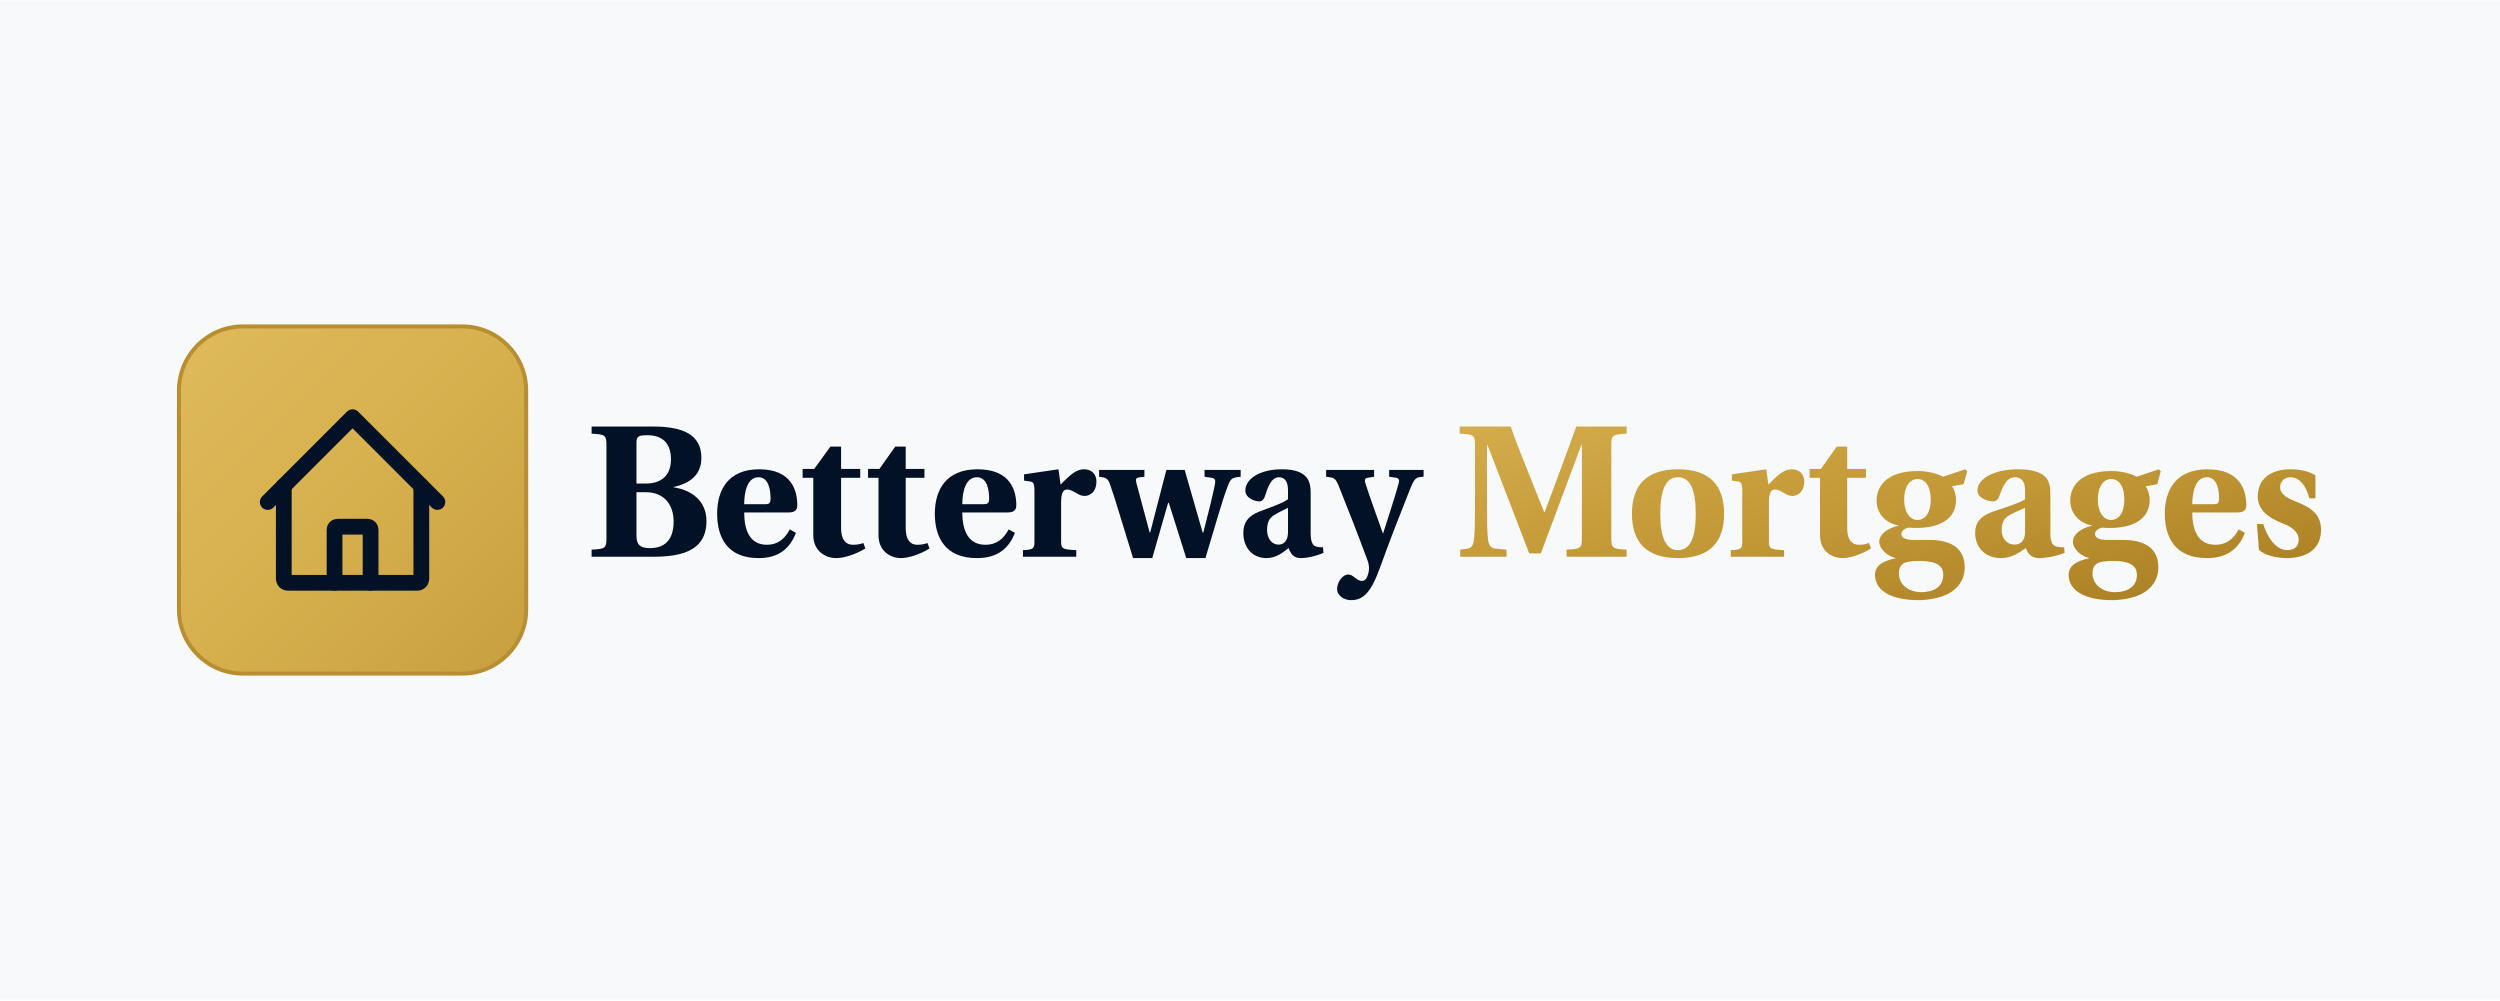
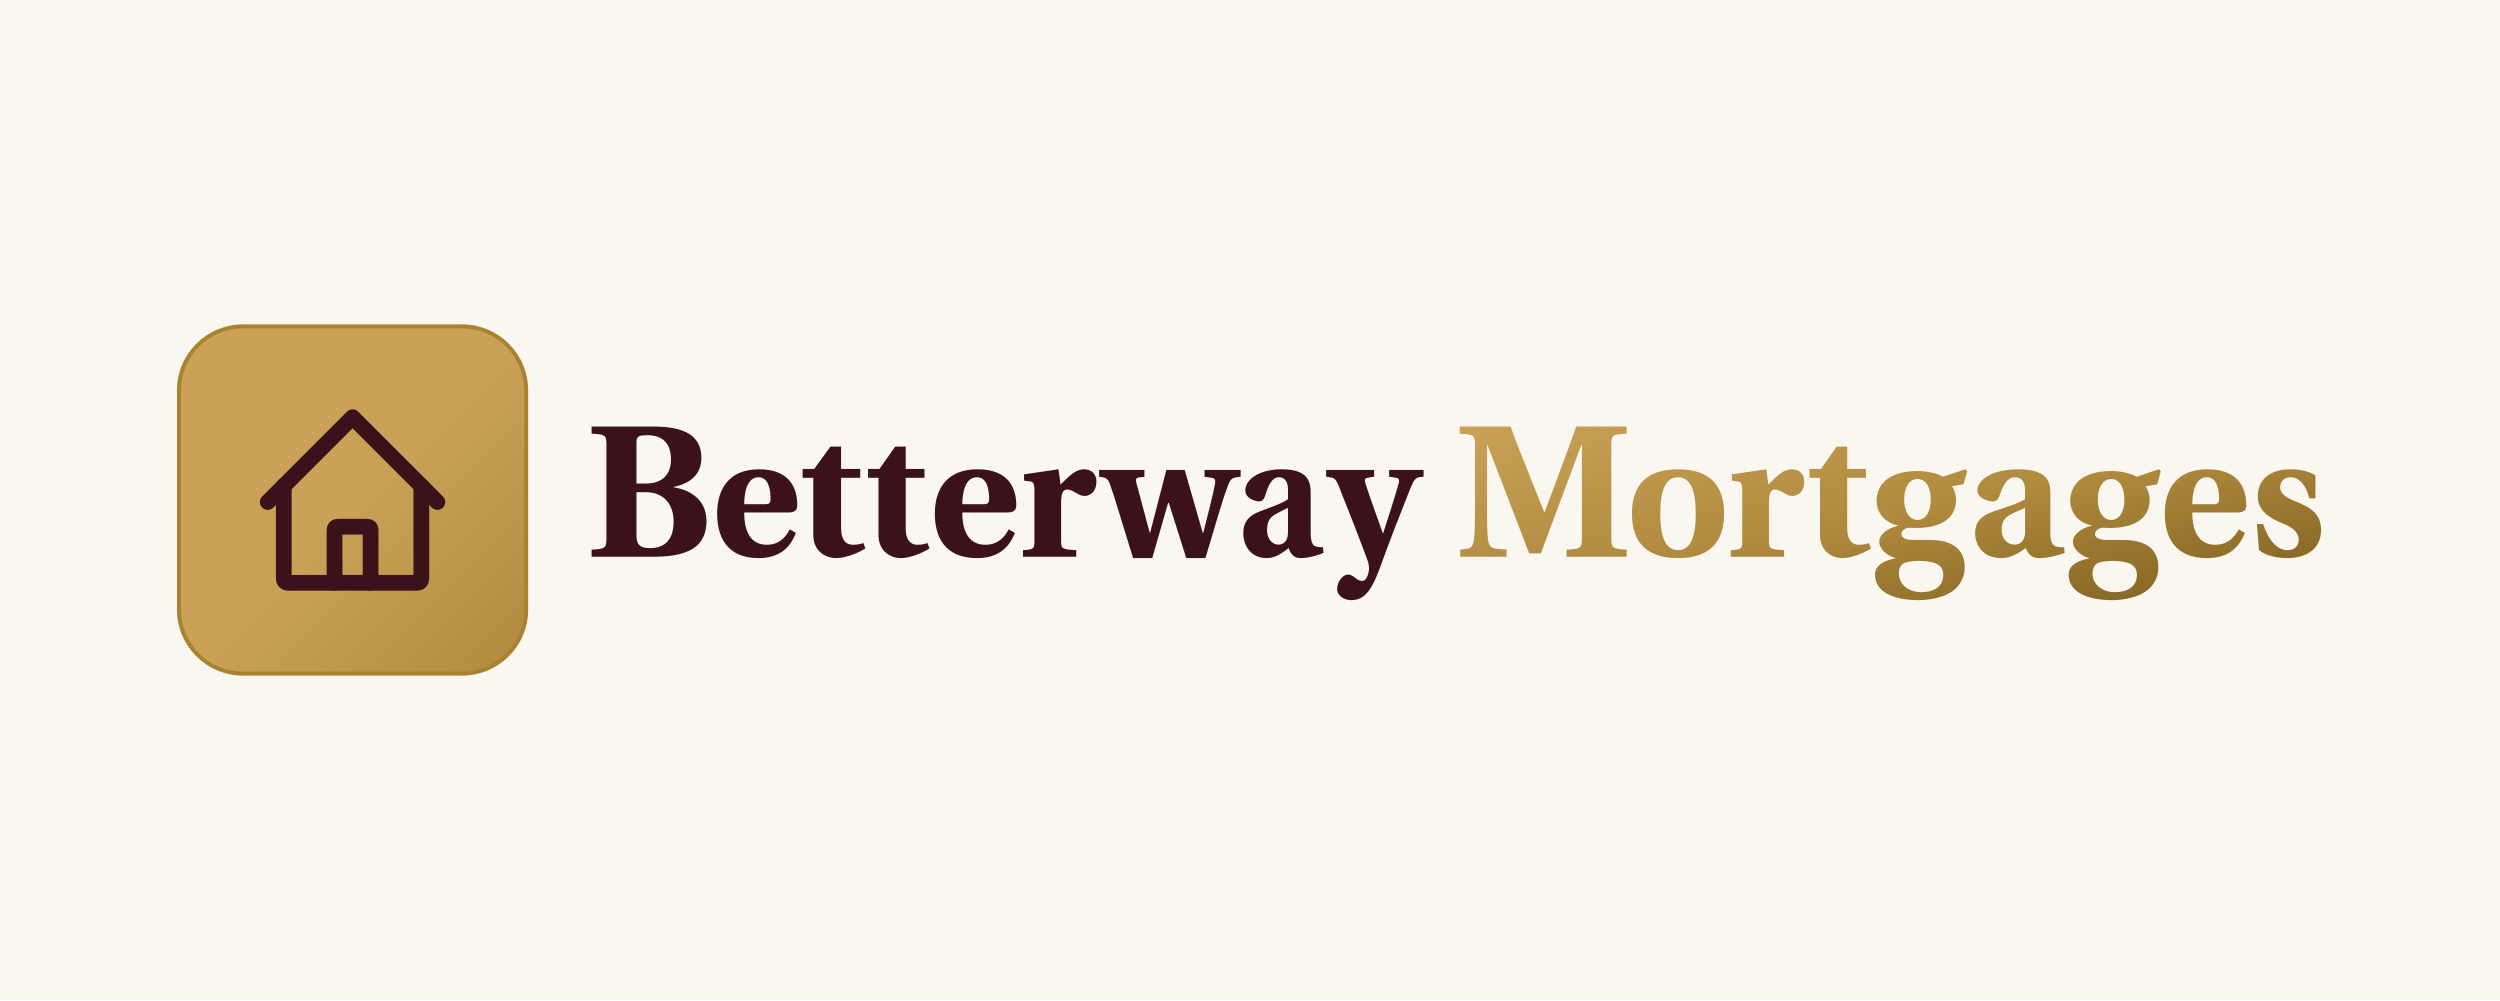
<svg xmlns="http://www.w3.org/2000/svg" viewBox="0 0 1872 748" width="2400" height="960" shape-rendering="geometricPrecision">
  <defs>
    <linearGradient id="sovereignGold_04_Master_Logo_Daylight_Alabaster" x1="0%" y1="0%" x2="100%" y2="100%">
-       <stop offset="0%" stop-color="#DFBA5B" />
-       <stop offset="50%" stop-color="#D7B04E" />
-       <stop offset="100%" stop-color="#C89F3F" />
+       <stop offset="0%" stop-color="#C9A257" />
+       <stop offset="50%" stop-color="#C9A257" />
+       <stop offset="100%" stop-color="#B08A3E" />
    </linearGradient>
    <linearGradient id="brushedGold_04_Master_Logo_Daylight_Alabaster" x1="0%" y1="0%" x2="100%" y2="100%">
-       <stop offset="0%" stop-color="#F6E2A4" />
-       <stop offset="35%" stop-color="#DFB859" />
-       <stop offset="70%" stop-color="#C59B3B" />
-       <stop offset="100%" stop-color="#9E7622" />
+       <stop offset="0%" stop-color="#ECD9A6" />
+       <stop offset="35%" stop-color="#C9A257" />
+       <stop offset="70%" stop-color="#B08A3E" />
+       <stop offset="100%" stop-color="#7D5F1F" />
    </linearGradient>
    <linearGradient id="daylightGold_04_Master_Logo_Daylight_Alabaster" x1="0%" y1="0%" x2="100%" y2="100%">
-       <stop offset="0%" stop-color="#D4AC4B" />
-       <stop offset="50%" stop-color="#C29736" />
-       <stop offset="100%" stop-color="#A67C21" />
+       <stop offset="0%" stop-color="#C9A257" />
+       <stop offset="50%" stop-color="#B08A3E" />
+       <stop offset="100%" stop-color="#7D5F1F" />
    </linearGradient>
    <radialGradient id="midnightNavyBg_04_Master_Logo_Daylight_Alabaster" cx="50%" cy="45%" r="75%">
-       <stop offset="0%" stop-color="#051B38" />
-       <stop offset="65%" stop-color="#021125" />
-       <stop offset="100%" stop-color="#010A17" />
+       <stop offset="0%" stop-color="#4A1520" />
+       <stop offset="65%" stop-color="#3B1219" />
+       <stop offset="100%" stop-color="#2A0B10" />
    </radialGradient>
  </defs>
-   <rect width="1872" height="748" fill="#F8F9FA" />
+   <rect width="1872" height="748" fill="#FAF6F0" />
  <g transform="translate(0.00, 21.00)">
    <g>
-       <rect x="134.00" y="223.00" width="260.00" height="260.00" rx="48.00" fill="url(#sovereignGold_04_Master_Logo_Daylight_Alabaster)" stroke="#B88E30" stroke-width="3" />
-       <g fill="none" stroke="#021125" stroke-width="11.80" stroke-linecap="round" stroke-linejoin="round">
+       <rect x="134.00" y="223.00" width="260.00" height="260.00" rx="48.00" fill="url(#sovereignGold_04_Master_Logo_Daylight_Alabaster)" stroke="#A8822F" stroke-width="3" />
+       <g fill="none" stroke="#3B1219" stroke-width="11.80" stroke-linecap="round" stroke-linejoin="round">
        <path d="M 200.50,354.50 L 264.00,291.00 L 327.50,354.50" />
        <path d="M 212.50,342.50 L 212.50,411.50 Q 212.50,415.00 216.00,415.00 L 312.00,415.00 Q 315.50,415.00 315.50,411.50 L 315.50,342.50" />
        <path d="M 250.50,415.00 L 250.50,375.50 Q 250.50,373.00 253.00,373.00 L 275.00,373.00 Q 277.50,373.00 277.50,375.50 L 277.50,415.00" />
      </g>
    </g>
-     <path d="M 476.59,347.18 L 483.75,347.18 C 497.80,347.18 504.41,357.17 504.41,369.02 C 504.41,384.10 496.55,389.03 486.71,389.03 C 479.69,389.03 476.59,386.76 476.59,379.87 L 476.59,347.18 Z M 476.59,309.69 C 476.59,304.91 479.12,304.49 484.74,304.49 C 497.38,304.49 502.43,311.96 502.43,322.52 C 502.43,332.94 496.97,340.69 483.46,340.69 L 476.59,340.69 L 476.59,309.69 Z M 443.00,298.00 L 443.00,303.35 C 452.99,303.79 454.11,304.49 454.11,311.67 L 454.11,381.83 C 454.11,389.03 452.99,389.73 443.00,390.15 L 443.00,395.50 L 489.37,395.50 C 505.40,395.50 515.08,392.68 520.99,387.88 C 526.76,383.24 529.00,376.48 529.00,368.86 C 529.00,353.23 517.47,345.48 504.41,343.50 L 504.41,343.24 C 518.18,340.27 525.20,332.94 525.20,321.40 C 525.20,304.21 511.57,298.00 489.37,298.00 L 443.00,298.00 Z M 591.39,375.01 C 587.56,382.39 582.09,386.53 574.33,386.53 C 561.59,386.53 557.25,375.92 557.25,362.34 L 590.11,362.34 C 594.71,362.34 597.00,361.05 597.00,356.90 C 597.00,346.31 593.06,330.00 568.45,330.00 C 545.52,330.00 537.00,345.14 537.00,363.25 C 537.00,380.83 544.50,396.62 568.21,396.50 C 583.36,396.50 591.64,389.00 595.98,377.60 L 591.39,375.01 Z M 557.25,356.13 C 557.25,346.82 559.67,335.96 567.96,335.96 C 575.72,335.96 576.99,345.79 576.99,351.87 C 576.99,355.37 575.98,356.13 573.05,356.13 L 557.25,356.13 Z M 644.14,336.39 L 644.14,329.75 L 629.80,329.75 L 629.80,313.00 L 621.81,313.00 L 609.68,329.75 L 601.00,329.75 L 601.00,336.39 L 608.99,336.39 L 608.99,379.34 C 608.99,391.45 618.36,396.50 626.09,396.50 C 631.74,396.50 640.29,393.97 648.00,389.31 L 646.49,385.20 C 644.55,385.99 641.67,386.53 638.63,386.53 C 633.40,386.53 629.80,382.81 629.80,374.29 L 629.80,336.39 L 644.14,336.39 Z M 692.23,336.39 L 692.23,329.75 L 678.19,329.75 L 678.19,313.00 L 670.36,313.00 L 658.50,329.75 L 650.00,329.75 L 650.00,336.39 L 657.82,336.39 L 657.82,379.34 C 657.82,391.45 666.99,396.50 674.56,396.50 C 680.08,396.50 688.45,393.97 696.00,389.31 L 694.52,385.20 C 692.63,385.99 689.80,386.53 686.83,386.53 C 681.71,386.53 678.19,382.81 678.19,374.29 L 678.19,336.39 L 692.23,336.39 Z M 755.29,375.01 C 751.41,382.39 745.84,386.53 737.95,386.53 C 725.00,386.53 720.58,375.92 720.58,362.34 L 754.00,362.34 C 758.67,362.34 761.00,361.05 761.00,356.90 C 761.00,346.31 756.99,330.00 731.98,330.00 C 708.66,330.00 700.00,345.14 700.00,363.25 C 700.00,380.83 707.63,396.62 731.73,396.50 C 747.14,396.50 755.56,389.00 759.97,377.60 L 755.29,375.01 Z M 720.58,356.13 C 720.58,346.82 723.05,335.96 731.47,335.96 C 739.36,335.96 740.66,345.79 740.66,351.87 C 740.66,355.37 739.63,356.13 736.65,356.13 L 720.58,356.13 Z M 794.56,354.93 C 794.56,348.14 795.89,345.15 799.05,345.15 C 801.17,345.15 803.16,346.19 806.07,347.88 C 807.78,348.92 809.62,349.96 812.14,349.96 C 814.78,349.96 817.43,348.53 818.87,346.57 C 820.34,344.62 821.00,342.01 821.00,339.13 C 821.00,333.53 817.30,330.00 811.75,330.00 C 806.19,330.00 801.83,333.53 794.17,341.48 L 792.58,330.00 L 766.81,333.79 L 766.81,338.48 L 771.43,339.13 C 773.54,339.40 774.59,340.58 774.59,345.80 L 774.59,384.15 C 774.59,389.63 773.54,390.16 766.00,390.55 L 766.00,395.50 L 805.92,395.50 L 805.92,390.55 C 795.74,390.02 794.56,389.63 794.56,384.15 L 794.56,354.93 Z M 823.00,330.50 L 823.00,335.61 C 828.22,336.16 829.65,336.83 831.22,341.40 C 834.10,349.63 834.87,352.32 837.48,360.81 L 848.45,396.50 L 862.81,396.50 L 874.68,355.14 L 875.21,355.14 L 888.27,396.50 L 902.63,396.50 L 912.03,364.97 C 914.76,355.69 917.52,347.21 919.47,342.35 C 921.43,337.11 922.33,336.16 929.00,335.61 L 929.00,330.50 L 901.97,330.50 L 901.97,335.61 L 907.58,336.43 C 909.93,336.83 910.19,338.31 909.81,340.88 C 908.62,347.61 904.32,364.72 901.06,377.37 L 900.55,377.37 L 887.09,330.50 L 873.38,330.50 L 861.24,377.37 L 860.86,377.37 L 850.94,340.33 C 850.15,337.36 850.68,336.29 853.29,336.01 L 856.94,335.61 L 856.94,330.50 L 823.00,330.50 Z M 990.66,388.35 C 989.16,388.48 986.85,388.35 985.12,387.71 C 983.63,387.18 981.43,385.63 981.43,378.01 L 981.43,348.11 C 981.43,340.09 980.27,330.00 959.85,330.00 C 942.90,330.00 932.51,337.50 932.51,345.91 C 932.51,351.73 939.89,354.07 942.90,354.07 C 945.42,354.07 946.70,351.99 947.62,348.90 C 950.85,337.90 954.55,335.96 957.77,335.96 C 961.13,335.96 964.46,338.15 964.46,345.52 L 964.46,352.38 C 960.42,355.49 950.74,358.72 943.24,361.57 C 934.12,365.07 931.00,370.36 931.00,377.74 C 931.00,387.44 936.77,396.50 948.43,396.50 C 955.81,396.50 960.89,391.97 964.93,389.00 C 966.43,393.00 968.39,396.50 973.93,396.50 C 979.93,396.50 987.20,394.30 991.00,392.62 L 990.66,388.35 Z M 964.46,377.60 C 964.25,384.59 960.42,386.41 957.32,386.41 C 952.81,386.41 948.78,382.39 948.78,375.54 C 948.78,369.46 950.62,366.48 954.08,364.28 C 957.66,362.08 961.70,360.28 964.46,358.84 L 964.46,377.60 Z M 1040.20,330.50 L 1040.20,335.56 L 1045.48,336.37 C 1047.26,336.62 1048.04,337.83 1047.40,340.36 C 1043.81,353.02 1039.70,365.40 1035.71,377.91 L 1035.47,377.91 C 1031.22,365.67 1026.49,353.27 1022.50,340.76 C 1021.60,338.10 1022.00,336.62 1024.05,336.37 L 1028.92,335.56 L 1028.92,330.50 L 993.00,330.50 L 993.00,335.56 L 997.23,336.22 C 999.15,336.62 1000.70,338.10 1002.12,341.70 C 1009.56,360.20 1017.25,379.91 1024.05,398.30 C 1025.07,400.97 1025.45,404.42 1024.81,407.08 C 1024.05,410.14 1022.89,413.62 1019.82,413.62 C 1018.40,413.62 1016.73,412.95 1015.19,411.62 C 1012.76,409.75 1011.60,408.81 1009.42,408.81 C 1005.33,408.81 1001.22,414.54 1001.22,419.61 C 1001.22,424.80 1006.73,428.00 1011.60,428.00 C 1020.46,428.00 1026.35,422.94 1033.29,403.76 C 1040.72,383.11 1048.42,363.53 1056.00,344.49 C 1058.30,338.76 1059.71,336.22 1063.29,335.83 L 1066.00,335.56 L 1066.00,330.50 L 1040.20,330.50 Z" fill="#021125" fill-rule="evenodd" />
+     <path d="M 476.59,347.18 L 483.75,347.18 C 497.80,347.18 504.41,357.17 504.41,369.02 C 504.41,384.10 496.55,389.03 486.71,389.03 C 479.69,389.03 476.59,386.76 476.59,379.87 L 476.59,347.18 Z M 476.59,309.69 C 476.59,304.91 479.12,304.49 484.74,304.49 C 497.38,304.49 502.43,311.96 502.43,322.52 C 502.43,332.94 496.97,340.69 483.46,340.69 L 476.59,340.69 L 476.59,309.69 Z M 443.00,298.00 L 443.00,303.35 C 452.99,303.79 454.11,304.49 454.11,311.67 L 454.11,381.83 C 454.11,389.03 452.99,389.73 443.00,390.15 L 443.00,395.50 L 489.37,395.50 C 505.40,395.50 515.08,392.68 520.99,387.88 C 526.76,383.24 529.00,376.48 529.00,368.86 C 529.00,353.23 517.47,345.48 504.41,343.50 L 504.41,343.24 C 518.18,340.27 525.20,332.94 525.20,321.40 C 525.20,304.21 511.57,298.00 489.37,298.00 L 443.00,298.00 Z M 591.39,375.01 C 587.56,382.39 582.09,386.53 574.33,386.53 C 561.59,386.53 557.25,375.92 557.25,362.34 L 590.11,362.34 C 594.71,362.34 597.00,361.05 597.00,356.90 C 597.00,346.31 593.06,330.00 568.45,330.00 C 545.52,330.00 537.00,345.14 537.00,363.25 C 537.00,380.83 544.50,396.62 568.21,396.50 C 583.36,396.50 591.64,389.00 595.98,377.60 L 591.39,375.01 Z M 557.25,356.13 C 557.25,346.82 559.67,335.96 567.96,335.96 C 575.72,335.96 576.99,345.79 576.99,351.87 C 576.99,355.37 575.98,356.13 573.05,356.13 L 557.25,356.13 Z M 644.14,336.39 L 644.14,329.75 L 629.80,329.75 L 629.80,313.00 L 621.81,313.00 L 609.68,329.75 L 601.00,329.75 L 601.00,336.39 L 608.99,336.39 L 608.99,379.34 C 608.99,391.45 618.36,396.50 626.09,396.50 C 631.74,396.50 640.29,393.97 648.00,389.31 L 646.49,385.20 C 644.55,385.99 641.67,386.53 638.63,386.53 C 633.40,386.53 629.80,382.81 629.80,374.29 L 629.80,336.39 L 644.14,336.39 Z M 692.23,336.39 L 692.23,329.75 L 678.19,329.75 L 678.19,313.00 L 670.36,313.00 L 658.50,329.75 L 650.00,329.75 L 650.00,336.39 L 657.82,336.39 L 657.82,379.34 C 657.82,391.45 666.99,396.50 674.56,396.50 C 680.08,396.50 688.45,393.97 696.00,389.31 L 694.52,385.20 C 692.63,385.99 689.80,386.53 686.83,386.53 C 681.71,386.53 678.19,382.81 678.19,374.29 L 678.19,336.39 L 692.23,336.39 Z M 755.29,375.01 C 751.41,382.39 745.84,386.53 737.95,386.53 C 725.00,386.53 720.58,375.92 720.58,362.34 L 754.00,362.34 C 758.67,362.34 761.00,361.05 761.00,356.90 C 761.00,346.31 756.99,330.00 731.98,330.00 C 708.66,330.00 700.00,345.14 700.00,363.25 C 700.00,380.83 707.63,396.62 731.73,396.50 C 747.14,396.50 755.56,389.00 759.97,377.60 L 755.29,375.01 Z M 720.58,356.13 C 720.58,346.82 723.05,335.96 731.47,335.96 C 739.36,335.96 740.66,345.79 740.66,351.87 C 740.66,355.37 739.63,356.13 736.65,356.13 L 720.58,356.13 Z M 794.56,354.93 C 794.56,348.14 795.89,345.15 799.05,345.15 C 801.17,345.15 803.16,346.19 806.07,347.88 C 807.78,348.92 809.62,349.96 812.14,349.96 C 814.78,349.96 817.43,348.53 818.87,346.57 C 820.34,344.62 821.00,342.01 821.00,339.13 C 821.00,333.53 817.30,330.00 811.75,330.00 C 806.19,330.00 801.83,333.53 794.17,341.48 L 792.58,330.00 L 766.81,333.79 L 766.81,338.48 L 771.43,339.13 C 773.54,339.40 774.59,340.58 774.59,345.80 L 774.59,384.15 C 774.59,389.63 773.54,390.16 766.00,390.55 L 766.00,395.50 L 805.92,395.50 L 805.92,390.55 C 795.74,390.02 794.56,389.63 794.56,384.15 L 794.56,354.93 Z M 823.00,330.50 L 823.00,335.61 C 828.22,336.16 829.65,336.83 831.22,341.40 C 834.10,349.63 834.87,352.32 837.48,360.81 L 848.45,396.50 L 862.81,396.50 L 874.68,355.14 L 875.21,355.14 L 888.27,396.50 L 902.63,396.50 L 912.03,364.97 C 914.76,355.69 917.52,347.21 919.47,342.35 C 921.43,337.11 922.33,336.16 929.00,335.61 L 929.00,330.50 L 901.97,330.50 L 901.97,335.61 L 907.58,336.43 C 909.93,336.83 910.19,338.31 909.81,340.88 C 908.62,347.61 904.32,364.72 901.06,377.37 L 900.55,377.37 L 887.09,330.50 L 873.38,330.50 L 861.24,377.37 L 860.86,377.37 L 850.94,340.33 C 850.15,337.36 850.68,336.29 853.29,336.01 L 856.94,335.61 L 856.94,330.50 L 823.00,330.50 Z M 990.66,388.35 C 989.16,388.48 986.85,388.35 985.12,387.71 C 983.63,387.18 981.43,385.63 981.43,378.01 L 981.43,348.11 C 981.43,340.09 980.27,330.00 959.85,330.00 C 942.90,330.00 932.51,337.50 932.51,345.91 C 932.51,351.73 939.89,354.07 942.90,354.07 C 945.42,354.07 946.70,351.99 947.62,348.90 C 950.85,337.90 954.55,335.96 957.77,335.96 C 961.13,335.96 964.46,338.15 964.46,345.52 L 964.46,352.38 C 960.42,355.49 950.74,358.72 943.24,361.57 C 934.12,365.07 931.00,370.36 931.00,377.74 C 931.00,387.44 936.77,396.50 948.43,396.50 C 955.81,396.50 960.89,391.97 964.93,389.00 C 966.43,393.00 968.39,396.50 973.93,396.50 C 979.93,396.50 987.20,394.30 991.00,392.62 L 990.66,388.35 Z M 964.46,377.60 C 964.25,384.59 960.42,386.41 957.32,386.41 C 952.81,386.41 948.78,382.39 948.78,375.54 C 948.78,369.46 950.62,366.48 954.08,364.28 C 957.66,362.08 961.70,360.28 964.46,358.84 L 964.46,377.60 Z M 1040.20,330.50 L 1040.20,335.56 L 1045.48,336.37 C 1047.26,336.62 1048.04,337.83 1047.40,340.36 C 1043.81,353.02 1039.70,365.40 1035.71,377.91 L 1035.47,377.91 C 1031.22,365.67 1026.49,353.27 1022.50,340.76 C 1021.60,338.10 1022.00,336.62 1024.05,336.37 L 1028.92,335.56 L 1028.92,330.50 L 993.00,330.50 L 993.00,335.56 L 997.23,336.22 C 999.15,336.62 1000.70,338.10 1002.12,341.70 C 1009.56,360.20 1017.25,379.91 1024.05,398.30 C 1025.07,400.97 1025.45,404.42 1024.81,407.08 C 1024.05,410.14 1022.89,413.62 1019.82,413.62 C 1018.40,413.62 1016.73,412.95 1015.19,411.62 C 1012.76,409.75 1011.60,408.81 1009.42,408.81 C 1005.33,408.81 1001.22,414.54 1001.22,419.61 C 1001.22,424.80 1006.73,428.00 1011.60,428.00 C 1020.46,428.00 1026.35,422.94 1033.29,403.76 C 1040.72,383.11 1048.42,363.53 1056.00,344.49 C 1058.30,338.76 1059.71,336.22 1063.29,335.83 L 1066.00,335.56 L 1066.00,330.50 L 1040.20,330.50 Z" fill="#3B1219" fill-rule="evenodd" />
    <path d="M 1218.00,395.50 L 1218.00,390.15 C 1207.71,389.73 1206.54,389.03 1206.54,381.83 L 1206.54,311.67 C 1206.54,304.49 1207.71,303.79 1218.00,303.35 L 1218.00,298.00 L 1180.30,298.00 C 1177.83,304.76 1172.91,318.58 1168.99,329.00 L 1156.67,361.97 L 1156.24,361.97 L 1138.97,318.72 C 1136.50,312.38 1133.17,304.05 1131.29,298.00 L 1093.00,298.00 L 1093.00,303.35 C 1103.31,303.79 1104.46,304.49 1104.46,311.67 L 1104.46,359.99 C 1104.46,371.55 1104.31,377.05 1103.74,381.98 C 1103.31,386.91 1101.86,389.03 1098.51,389.45 L 1093.43,390.15 L 1093.43,395.50 L 1128.10,395.50 L 1128.10,390.15 L 1120.26,389.45 C 1116.20,389.16 1114.62,386.91 1114.18,381.98 C 1113.60,376.90 1113.46,371.42 1113.46,359.99 L 1113.46,311.96 L 1113.89,311.96 L 1145.07,392.97 L 1153.77,392.97 L 1184.06,311.96 L 1184.51,311.96 L 1184.51,381.83 C 1184.51,389.03 1183.33,389.73 1173.05,390.15 L 1173.05,395.50 L 1218.00,395.50 Z M 1256.56,330.00 C 1232.26,330.00 1222.00,342.55 1222.00,363.25 C 1222.00,383.95 1232.26,396.50 1256.56,396.50 C 1280.74,396.50 1291.00,383.95 1291.00,363.25 C 1291.00,342.55 1280.74,330.00 1256.56,330.00 Z M 1243.21,363.25 C 1243.21,345.91 1247.09,335.96 1256.56,335.96 C 1265.91,335.96 1269.79,345.91 1269.79,363.25 C 1269.79,380.59 1265.91,390.54 1256.56,390.54 C 1247.09,390.54 1243.21,380.59 1243.21,363.25 Z M 1324.56,354.93 C 1324.56,348.14 1325.89,345.15 1329.05,345.15 C 1331.17,345.15 1333.16,346.19 1336.07,347.88 C 1337.78,348.92 1339.62,349.96 1342.14,349.96 C 1344.78,349.96 1347.43,348.53 1348.87,346.57 C 1350.34,344.62 1351.00,342.01 1351.00,339.13 C 1351.00,333.53 1347.30,330.00 1341.75,330.00 C 1336.19,330.00 1331.83,333.53 1324.17,341.48 L 1322.58,330.00 L 1296.81,333.79 L 1296.81,338.48 L 1301.43,339.13 C 1303.54,339.40 1304.59,340.58 1304.59,345.80 L 1304.59,384.15 C 1304.59,389.63 1303.54,390.16 1296.00,390.55 L 1296.00,395.50 L 1335.92,395.50 L 1335.92,390.55 C 1325.74,390.02 1324.56,389.63 1324.56,384.15 L 1324.56,354.93 Z M 1397.23,336.39 L 1397.23,329.75 L 1383.19,329.75 L 1383.19,313.00 L 1375.36,313.00 L 1363.50,329.75 L 1355.00,329.75 L 1355.00,336.39 L 1362.82,336.39 L 1362.82,379.34 C 1362.82,391.45 1371.99,396.50 1379.56,396.50 C 1385.08,396.50 1393.45,393.97 1401.00,389.31 L 1399.52,385.20 C 1397.63,385.99 1394.80,386.53 1391.83,386.53 C 1386.71,386.53 1383.19,382.81 1383.19,374.29 L 1383.19,336.39 L 1397.23,336.39 Z M 1432.60,382.90 C 1426.12,382.90 1423.74,380.83 1423.74,378.47 C 1423.74,375.63 1427.18,374.07 1429.04,373.68 C 1431.55,373.92 1433.53,373.92 1435.13,373.92 C 1450.75,373.92 1464.66,368.34 1464.66,352.89 C 1464.66,348.99 1463.34,344.95 1461.62,342.73 L 1470.35,341.19 L 1473.00,331.44 L 1471.55,330.00 L 1454.99,335.58 C 1450.63,333.13 1443.20,331.30 1436.06,331.30 C 1412.22,331.30 1405.20,343.26 1405.20,353.39 C 1405.20,364.18 1413.27,370.67 1421.34,371.97 L 1421.34,372.24 C 1412.73,374.33 1407.19,379.00 1407.19,384.20 C 1407.19,389.92 1413.54,395.12 1419.36,396.42 L 1419.36,396.67 C 1413.81,397.84 1404.00,400.32 1404.00,409.01 C 1404.00,421.77 1417.78,428.00 1436.72,428.00 C 1442.54,428.00 1452.22,426.70 1458.84,423.19 C 1466.13,419.41 1471.16,412.67 1471.16,403.31 C 1471.16,387.71 1458.84,382.90 1444.94,382.90 L 1432.60,382.90 Z M 1425.85,353.01 C 1425.85,341.96 1430.61,337.29 1435.91,337.29 C 1441.09,337.29 1445.72,341.96 1445.72,352.89 C 1445.72,362.10 1441.87,367.95 1435.79,367.95 C 1430.10,367.95 1425.85,361.98 1425.85,353.01 Z M 1436.84,398.62 C 1448.10,398.62 1455.12,401.09 1455.12,409.01 C 1455.12,418.25 1447.59,422.01 1438.71,422.01 C 1429.83,422.01 1421.88,416.95 1421.88,407.71 C 1421.88,404.08 1423.33,401.87 1425.19,400.57 C 1427.06,399.41 1431.03,398.62 1436.84,398.62 Z M 1545.62,388.35 C 1543.95,388.48 1541.37,388.35 1539.44,387.71 C 1537.77,387.18 1535.31,385.63 1535.31,378.01 L 1535.31,348.11 C 1535.31,340.09 1534.02,330.00 1511.21,330.00 C 1492.29,330.00 1480.69,337.50 1480.69,345.91 C 1480.69,351.73 1488.93,354.07 1492.29,354.07 C 1495.11,354.07 1496.54,351.99 1497.56,348.90 C 1501.17,337.90 1505.29,335.96 1508.90,335.96 C 1512.64,335.96 1516.37,338.15 1516.37,345.52 L 1516.37,352.38 C 1511.86,355.49 1501.04,358.72 1492.67,361.57 C 1482.48,365.07 1479.00,370.36 1479.00,377.74 C 1479.00,387.44 1485.44,396.50 1498.47,396.50 C 1506.70,396.50 1512.38,391.97 1516.89,389.00 C 1518.56,393.00 1520.75,396.50 1526.93,396.50 C 1533.64,396.50 1541.75,394.30 1546.00,392.62 L 1545.62,388.35 Z M 1516.37,377.60 C 1516.12,384.59 1511.86,386.41 1508.39,386.41 C 1503.36,386.41 1498.85,382.39 1498.85,375.54 C 1498.85,369.46 1500.90,366.48 1504.77,364.28 C 1508.78,362.08 1513.29,360.28 1516.37,358.84 L 1516.37,377.60 Z M 1577.60,382.90 C 1571.12,382.90 1568.74,380.83 1568.74,378.47 C 1568.74,375.63 1572.18,374.07 1574.04,373.68 C 1576.55,373.92 1578.53,373.92 1580.13,373.92 C 1595.75,373.92 1609.66,368.34 1609.66,352.89 C 1609.66,348.99 1608.34,344.95 1606.62,342.73 L 1615.35,341.19 L 1618.00,331.44 L 1616.55,330.00 L 1599.99,335.58 C 1595.63,333.13 1588.20,331.30 1581.06,331.30 C 1557.22,331.30 1550.20,343.26 1550.20,353.39 C 1550.20,364.18 1558.27,370.67 1566.34,371.97 L 1566.34,372.24 C 1557.73,374.33 1552.19,379.00 1552.19,384.20 C 1552.19,389.92 1558.54,395.12 1564.36,396.42 L 1564.36,396.67 C 1558.81,397.84 1549.00,400.32 1549.00,409.01 C 1549.00,421.77 1562.78,428.00 1581.72,428.00 C 1587.54,428.00 1597.22,426.70 1603.84,423.19 C 1611.13,419.41 1616.16,412.67 1616.16,403.31 C 1616.16,387.71 1603.84,382.90 1589.94,382.90 L 1577.60,382.90 Z M 1570.85,353.01 C 1570.85,341.96 1575.61,337.29 1580.91,337.29 C 1586.09,337.29 1590.72,341.96 1590.72,352.89 C 1590.72,362.10 1586.87,367.95 1580.79,367.95 C 1575.10,367.95 1570.85,361.98 1570.85,353.01 Z M 1581.84,398.62 C 1593.10,398.62 1600.12,401.09 1600.12,409.01 C 1600.12,418.25 1592.59,422.01 1583.71,422.01 C 1574.83,422.01 1566.88,416.95 1566.88,407.71 C 1566.88,404.08 1568.33,401.87 1570.19,400.57 C 1572.06,399.41 1576.03,398.62 1581.84,398.62 Z M 1676.29,375.01 C 1672.41,382.39 1666.84,386.53 1658.95,386.53 C 1646.00,386.53 1641.58,375.92 1641.58,362.34 L 1675.00,362.34 C 1679.67,362.34 1682.00,361.05 1682.00,356.90 C 1682.00,346.31 1677.99,330.00 1652.98,330.00 C 1629.66,330.00 1621.00,345.14 1621.00,363.25 C 1621.00,380.83 1628.63,396.62 1652.73,396.50 C 1668.14,396.50 1676.56,389.00 1680.97,377.60 L 1676.29,375.01 Z M 1641.58,356.13 C 1641.58,346.82 1644.05,335.96 1652.47,335.96 C 1660.36,335.96 1661.66,345.79 1661.66,351.87 C 1661.66,355.37 1660.63,356.13 1657.65,356.13 L 1641.58,356.13 Z M 1691.49,390.29 C 1696.20,394.82 1705.50,396.50 1712.46,396.50 C 1727.57,396.50 1738.00,389.39 1738.00,375.42 C 1738.00,364.28 1731.30,358.99 1719.90,354.46 C 1712.69,351.73 1707.36,348.64 1707.36,343.46 C 1707.36,339.44 1710.10,335.96 1715.17,335.96 C 1721.51,335.96 1726.84,341.91 1729.20,351.73 L 1733.78,351.73 L 1733.78,334.53 C 1728.70,331.29 1721.63,330.00 1715.17,330.00 C 1700.06,330.00 1690.62,337.38 1690.62,350.44 C 1690.62,359.89 1697.95,366.10 1708.86,370.36 C 1715.17,372.69 1721.26,376.45 1721.26,382.65 C 1721.26,387.57 1718.16,390.54 1712.69,390.54 C 1704.51,390.54 1697.95,381.62 1694.71,371.01 L 1690.00,371.01 L 1691.49,390.29 Z" fill="url(#daylightGold_04_Master_Logo_Daylight_Alabaster)" fill-rule="evenodd" />
  </g>
</svg>
